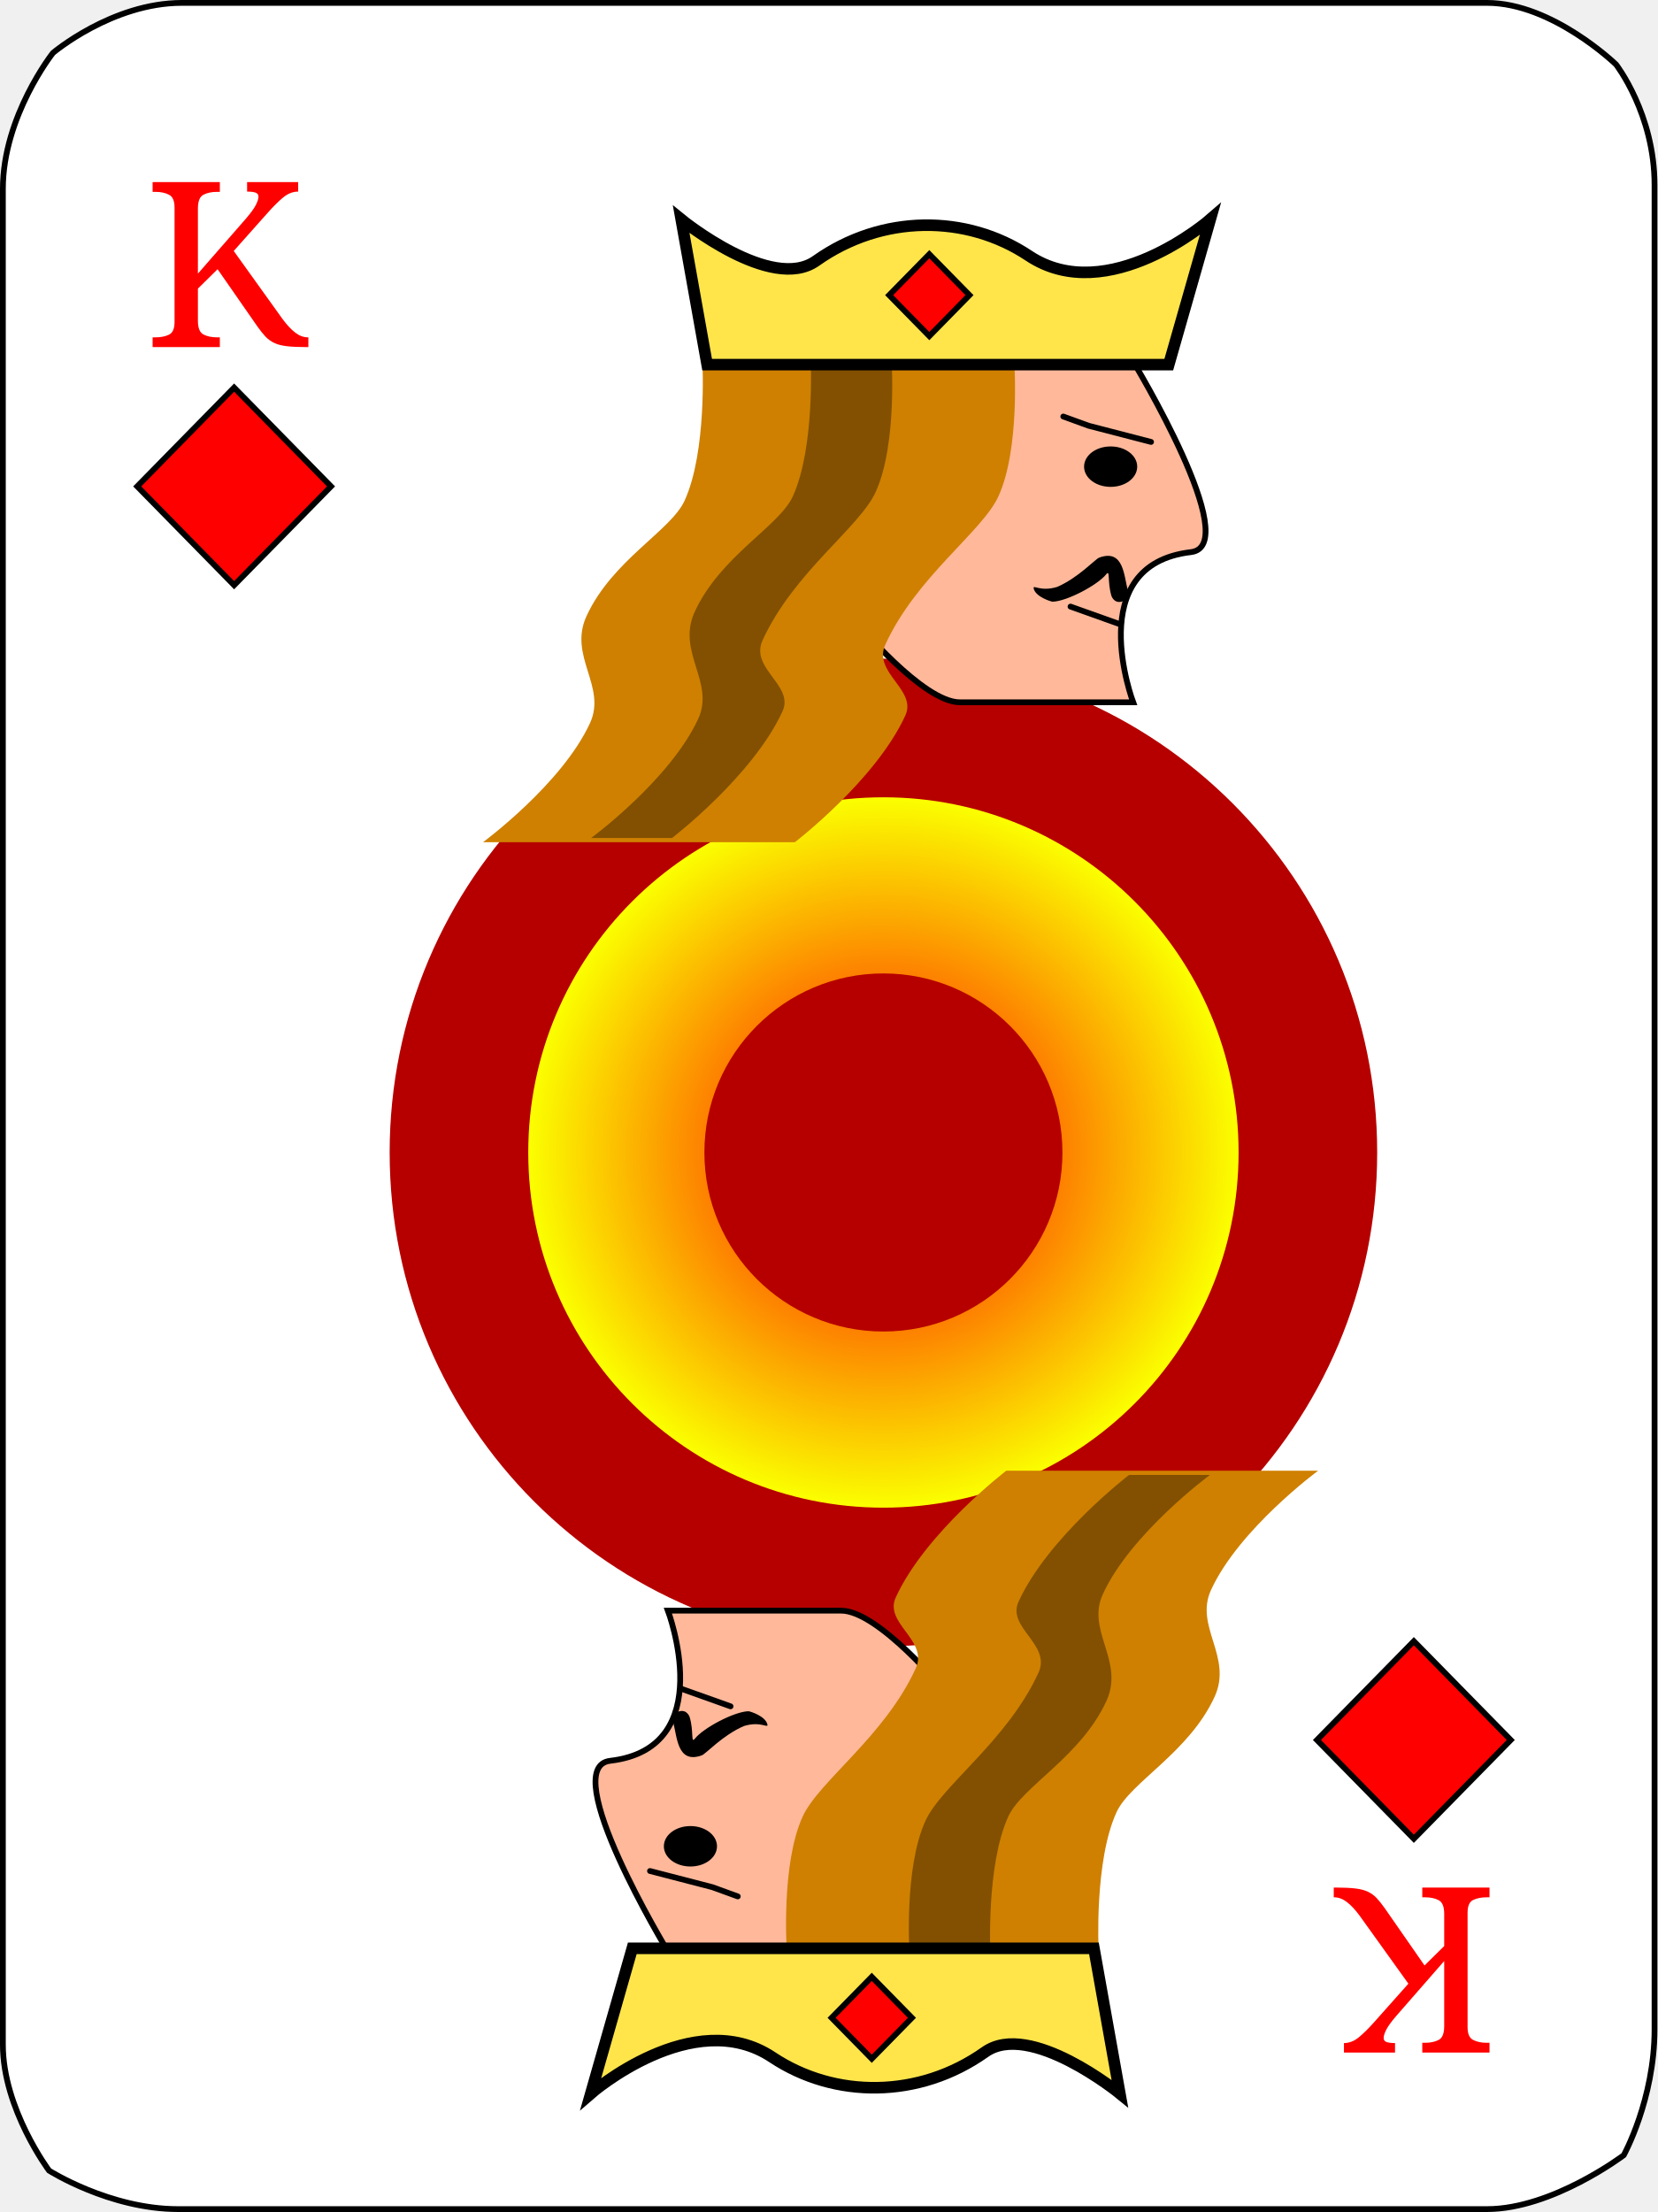
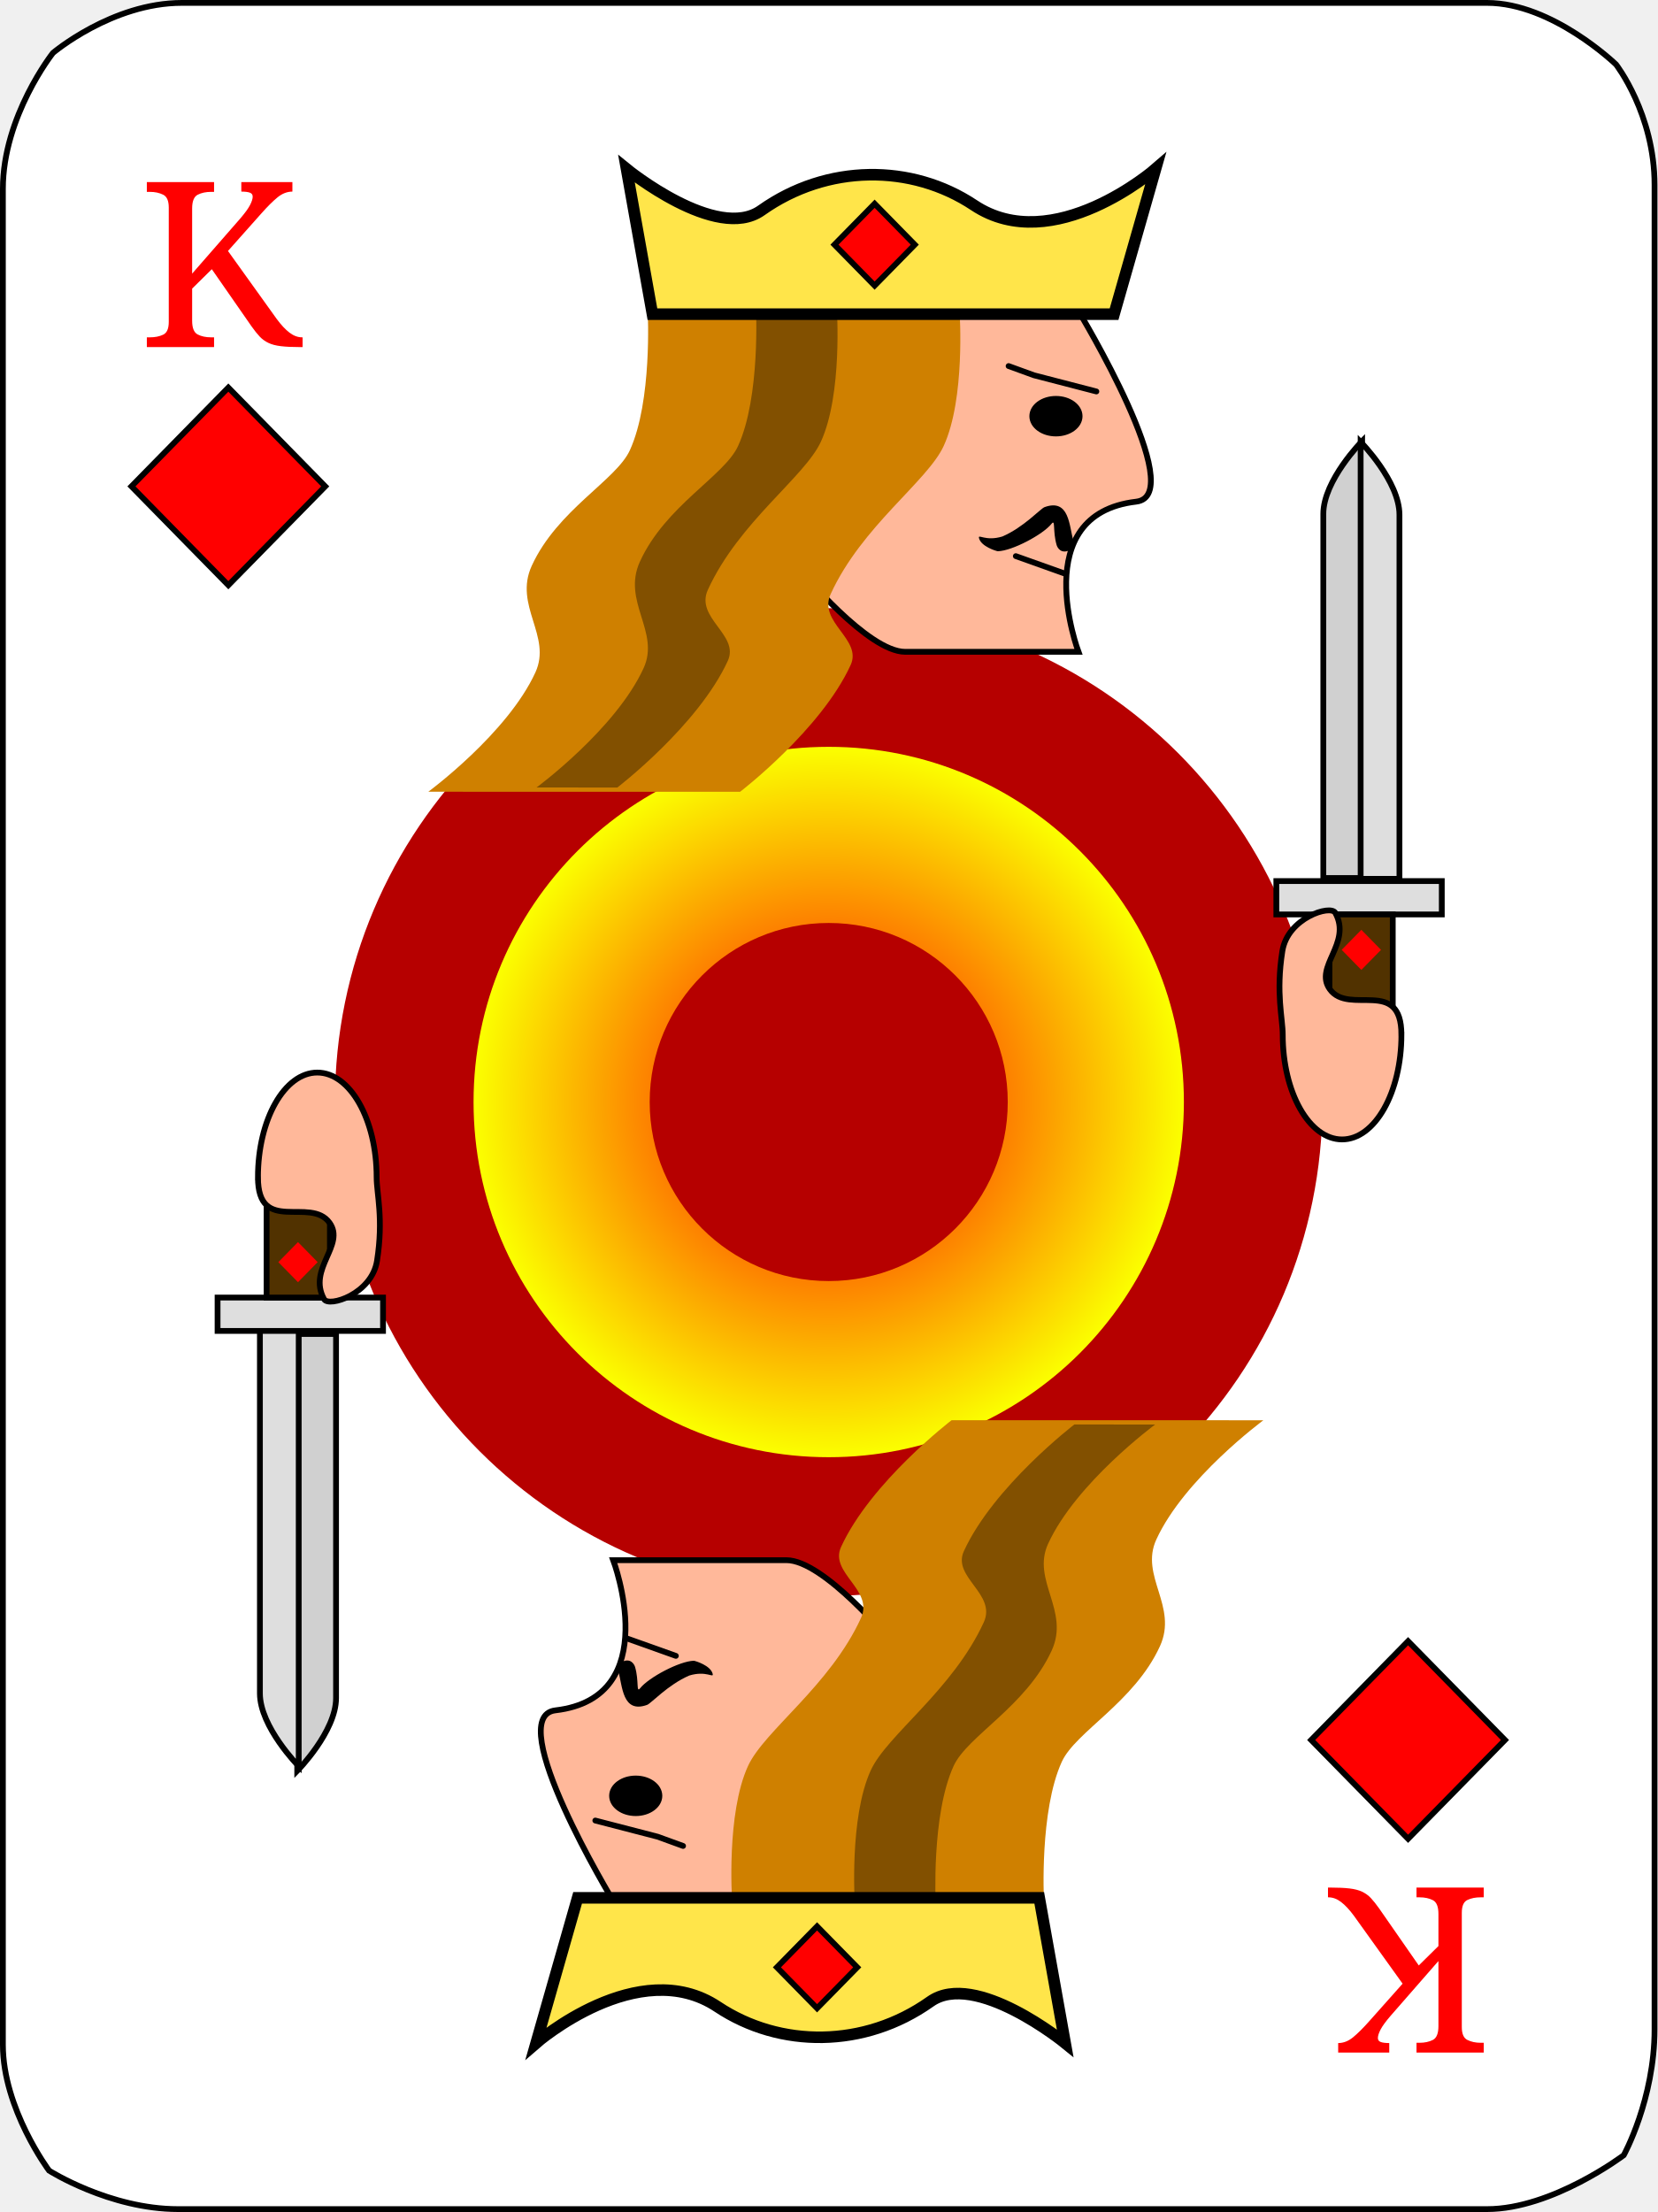
<svg xmlns="http://www.w3.org/2000/svg" version="1.1" width="143.5" height="191.5" viewBox="0,0,143.5,191.5">
  <defs>
-     <radialGradient cx="245" cy="184.682" r="30.75" gradientUnits="userSpaceOnUse" id="color-1">
+     <radialGradient cx="240" cy="179.655" r="30.75" gradientUnits="userSpaceOnUse" id="color-1">
      <stop offset="0" stop-color="#ff0000" />
      <stop offset="1" stop-color="#fbff00" />
    </radialGradient>
  </defs>
-   <g transform="translate(-168.5144,-84.90834)">
+   <g transform="translate(-168.25,-84.25)">
    <g data-paper-data="{&quot;isPaintingLayer&quot;:true}" fill-rule="nonzero" stroke-linejoin="miter" stroke-miterlimit="10" stroke-dasharray="" stroke-dashoffset="0" style="mix-blend-mode: normal">
-       <path d="M172.764,272.825c0,0 -4,-5.345 -4,-10.9c0,-16.664 0,-97.964 0,-160.667c0,-6.283 4.333,-11.767 4.333,-11.767c0,0 5.118,-4.333 11.167,-4.333c44.1,0 96.024,0 113,0c5.659,0 11.167,5.333 11.167,5.333c0,0 3.333,4.28 3.333,10.433c0,62.312 0,141.441 0,159.667c0,6.075 -2.667,10.9 -2.667,10.9c0,0 -6.175,4.667 -11.833,4.667c-16.976,0 -69.104,0 -113.333,0c-5.919,0 -11.167,-3.333 -11.167,-3.333z" fill="#ffffff" stroke="#000000" stroke-width="0.5" stroke-linecap="butt" />
-       <text transform="translate(180.9702,114.9564) scale(0.5,0.5)" font-size="40" xml:space="preserve" fill="#ff0000" fill-rule="nonzero" stroke="none" stroke-width="1" stroke-linecap="butt" stroke-linejoin="miter" stroke-miterlimit="10" stroke-dasharray="" stroke-dashoffset="0" font-family="Serif" font-weight="normal" text-anchor="start" style="mix-blend-mode: normal">
+       <path d="M172.5,272.167c0,0 -4,-5.345 -4,-10.9c0,-16.664 0,-97.964 0,-160.667c0,-6.283 4.333,-11.767 4.333,-11.767c0,0 5.118,-4.333 11.167,-4.333c44.1,0 96.024,0 113,0c5.659,0 11.167,5.333 11.167,5.333c0,0 3.333,4.28 3.333,10.433c0,62.312 0,141.441 0,159.667c0,6.075 -2.667,10.9 -2.667,10.9c0,0 -6.175,4.667 -11.833,4.667c-16.976,0 -69.104,0 -113.333,0c-5.919,0 -11.167,-3.333 -11.167,-3.333z" fill="#ffffff" stroke="#000000" stroke-width="0.5" stroke-linecap="butt" />
+       <text transform="translate(180.2058,114.298) scale(0.5,0.5)" font-size="40" xml:space="preserve" fill="#ff0000" fill-rule="nonzero" stroke="none" stroke-width="1" stroke-linecap="butt" stroke-linejoin="miter" stroke-miterlimit="10" stroke-dasharray="" stroke-dashoffset="0" font-family="Serif" font-weight="normal" text-anchor="start" style="mix-blend-mode: normal">
        <tspan x="0" dy="0">K</tspan>
      </text>
-       <text transform="translate(298.2325,248.3216) rotate(-180) scale(0.5,0.5)" font-size="40" xml:space="preserve" data-paper-data="{&quot;origRot&quot;:-45}" fill="#ff0000" fill-rule="nonzero" stroke="none" stroke-width="1" stroke-linecap="butt" stroke-linejoin="miter" stroke-miterlimit="10" stroke-dasharray="" stroke-dashoffset="0" font-family="Serif" font-weight="normal" text-anchor="start" style="mix-blend-mode: normal">
+       <text transform="translate(297.4681,247.6632) rotate(-180) scale(0.5,0.5)" font-size="40" xml:space="preserve" data-paper-data="{&quot;origRot&quot;:-45}" fill="#ff0000" fill-rule="nonzero" stroke="none" stroke-width="1" stroke-linecap="butt" stroke-linejoin="miter" stroke-miterlimit="10" stroke-dasharray="" stroke-dashoffset="0" font-family="Serif" font-weight="normal" text-anchor="start" style="mix-blend-mode: normal">
        <tspan x="0" dy="0">K</tspan>
      </text>
-       <path d="M188.784,135.571l-8.39,-8.554l8.39,-8.554l8.39,8.554z" data-paper-data="{&quot;origRot&quot;:0}" fill="#ff0000" stroke="#000000" stroke-width="0.5" stroke-linecap="butt" />
-       <path d="M290.924,244.099l-8.39,-8.554l8.39,-8.554l8.39,8.554z" data-paper-data="{&quot;origRot&quot;:0}" fill="#ff0000" stroke="#000000" stroke-width="0.5" stroke-linecap="butt" />
+       <path d="M188.019,134.912l-8.39,-8.554l8.39,-8.554l8.39,8.554z" data-paper-data="{&quot;origRot&quot;:0}" fill="#ff0000" stroke="#000000" stroke-width="0.5" stroke-linecap="butt" />
+       <path d="M290.16,243.441l-8.39,-8.554l8.39,-8.554l8.39,8.554z" data-paper-data="{&quot;origRot&quot;:0}" fill="#ff0000" stroke="#000000" stroke-width="0.5" stroke-linecap="butt" />
      <g stroke="none" stroke-width="0" stroke-linecap="butt">
-         <path d="M202.25,184.682c0,-23.61 19.14,-42.75 42.75,-42.75c23.61,0 42.75,19.14 42.75,42.75c0,23.61 -19.14,42.75 -42.75,42.75c-23.61,0 -42.75,-19.14 -42.75,-42.75z" fill="#b60000" />
-         <path d="M214.25,184.682c0,-16.983 13.767,-30.75 30.75,-30.75c16.983,0 30.75,13.767 30.75,30.75c0,16.983 -13.767,30.75 -30.75,30.75c-16.983,0 -30.75,-13.767 -30.75,-30.75z" fill="url(#color-1)" />
-         <path d="M229.5,184.682c0,-8.56 6.94,-15.5 15.5,-15.5c8.56,0 15.5,6.94 15.5,15.5c0,8.56 -6.94,15.5 -15.5,15.5c-8.56,0 -15.5,-6.94 -15.5,-15.5z" fill="#b60000" />
+         <path d="M197.25,179.655c0,-23.61 19.14,-42.75 42.75,-42.75c23.61,0 42.75,19.14 42.75,42.75c0,23.61 -19.14,42.75 -42.75,42.75c-23.61,0 -42.75,-19.14 -42.75,-42.75z" fill="#b60000" />
+         <path d="M209.25,179.655c0,-16.983 13.767,-30.75 30.75,-30.75c16.983,0 30.75,13.767 30.75,30.75c0,16.983 -13.767,30.75 -30.75,30.75c-16.983,0 -30.75,-13.767 -30.75,-30.75z" fill="url(#color-1)" />
+         <path d="M224.5,179.655c0,-8.56 6.94,-15.5 15.5,-15.5c8.56,0 15.5,6.94 15.5,15.5c0,8.56 -6.94,15.5 -15.5,15.5c-8.56,0 -15.5,-6.94 -15.5,-15.5z" fill="#b60000" />
      </g>
      <g>
-         <path d="M242.623,138.708l0.5,-22.5h23.5c0,0 9.659,15.957 5,16.5c-9.5,1.107 -5,13 -5,13c0,0 -10.705,0 -15,0c-3.233,0 -9,-7 -9,-7z" fill="#ffb89a" stroke="#000000" stroke-width="0.5" stroke-linecap="butt" />
-         <path d="M210.332,157.821c0,0 6.851,-5.043 9.273,-10.333c1.448,-3.163 -1.9,-5.772 -0.317,-9.229c2.22,-4.849 7.303,-7.399 8.495,-10.002c1.943,-4.243 1.549,-11.935 1.549,-11.935h27c0,0 0.51,7.438 -1.375,11.557c-1.405,3.069 -7.095,6.943 -9.788,12.826c-1.121,2.448 2.758,3.897 1.728,6.147c-2.567,5.607 -9.565,10.97 -9.565,10.97z" fill="#cf8000" stroke="none" stroke-width="0" stroke-linecap="butt" />
-         <path d="M219.7,157.453c0,0 6.851,-5.043 9.273,-10.333c1.448,-3.163 -1.9,-5.772 -0.317,-9.229c2.22,-4.849 7.303,-7.399 8.495,-10.002c1.943,-4.243 1.549,-11.935 1.549,-11.935h7c0,0 0.51,7.438 -1.375,11.557c-1.405,3.069 -7.095,6.943 -9.788,12.826c-1.121,2.448 2.758,3.897 1.728,6.147c-2.567,5.607 -9.565,10.97 -9.565,10.97z" fill="#825000" stroke="none" stroke-width="0" stroke-linecap="butt" />
-         <path d="M266.723,125.308c0,0.828 -0.918,1.5 -2.05,1.5c-1.132,0 -2.05,-0.672 -2.05,-1.5c0,-0.828 0.918,-1.5 2.05,-1.5c1.132,0 2.05,0.672 2.05,1.5z" fill="#000000" stroke="#000000" stroke-width="0.5" stroke-linecap="butt" />
-         <path d="M268.173,123.168l-5.4,-1.4l-2.2,-0.8" fill="none" stroke="#000000" stroke-width="0.5" stroke-linecap="round" />
-         <path d="M265.503,138.958l-4.304,-1.534" fill="none" stroke="#000000" stroke-width="0.5" stroke-linecap="round" />
-         <path d="M258.011,135.86c-0.092,-0.392 0.545,0.311 2.024,-0.138c1.849,-0.794 3.302,-2.414 3.651,-2.541c2.159,-0.782 2.129,1.653 2.488,2.872c0,0 0.212,0.719 -0.508,0.931c-0.719,0.212 -0.931,-0.508 -0.931,-0.508c-0.359,-1.221 -0.083,-2.308 -0.445,-1.852c-0.734,0.927 -3.408,2.35 -4.65,2.376c-0.137,-0.015 -1.458,-0.411 -1.63,-1.141z" fill="#000000" stroke="none" stroke-width="0.5" stroke-linecap="butt" />
-         <path d="M229.737,116.475l-2.245,-12.575c0,0 7.788,6.352 11.676,3.593c5.695,-4.042 13.019,-4.042 18.413,-0.449c6.859,4.569 15.718,-3.144 15.718,-3.144l-3.593,12.575z" fill="#ffe54a" stroke="#000000" stroke-width="1" stroke-linecap="butt" />
-         <path d="M248.974,114.004l-3.477,-3.545l3.477,-3.545l3.477,3.545z" data-paper-data="{&quot;origRot&quot;:0}" fill="#ff0000" stroke="#000000" stroke-width="0.5" stroke-linecap="butt" />
+         <path d="M245.341,226.32l-0.5,22.5h-23.5c0,0 -9.659,-15.957 -5,-16.5c9.5,-1.107 5,-13 5,-13c0,0 10.705,0 15,0c3.233,0 9,7 9,7z" fill="#ffb89a" stroke="#000000" stroke-width="0.5" stroke-linecap="butt" />
+         <path d="M277.633,207.206c0,0 -6.851,5.043 -9.273,10.333c-1.448,3.163 1.9,5.772 0.317,9.229c-2.22,4.849 -7.303,7.399 -8.495,10.002c-1.943,4.243 -1.549,11.935 -1.549,11.935h-27c0,0 -0.51,-7.438 1.375,-11.557c1.405,-3.069 7.095,-6.943 9.788,-12.826c1.121,-2.448 -2.758,-3.897 -1.728,-6.147c2.567,-5.607 9.565,-10.97 9.565,-10.97z" fill="#cf8000" stroke="none" stroke-width="0" stroke-linecap="butt" />
+         <path d="M268.264,207.574c0,0 -6.851,5.043 -9.273,10.333c-1.448,3.163 1.9,5.772 0.317,9.229c-2.22,4.849 -7.303,7.399 -8.495,10.002c-1.943,4.243 -1.549,11.935 -1.549,11.935h-7c0,0 -0.51,-7.438 1.375,-11.557c1.405,-3.069 7.095,-6.943 9.788,-12.826c1.121,-2.448 -2.758,-3.897 -1.728,-6.147c2.567,-5.607 9.565,-10.97 9.565,-10.97z" fill="#825000" stroke="none" stroke-width="0" stroke-linecap="butt" />
+         <path d="M221.241,239.72c0,-0.828 0.918,-1.5 2.05,-1.5c1.132,0 2.05,0.672 2.05,1.5c0,0.828 -0.918,1.5 -2.05,1.5c-1.132,0 -2.05,-0.672 -2.05,-1.5z" fill="#000000" stroke="#000000" stroke-width="0.5" stroke-linecap="butt" />
+         <path d="M219.791,241.86l5.4,1.4l2.2,0.8" fill="none" stroke="#000000" stroke-width="0.5" stroke-linecap="round" />
+         <path d="M222.462,226.07l4.304,1.534" fill="none" stroke="#000000" stroke-width="0.5" stroke-linecap="round" />
+         <path d="M229.954,229.167c0.092,0.392 -0.545,-0.311 -2.024,0.138c-1.849,0.794 -3.302,2.414 -3.651,2.541c-2.159,0.782 -2.129,-1.653 -2.488,-2.872c0,0 -0.212,-0.719 0.508,-0.931c0.719,-0.212 0.931,0.508 0.931,0.508c0.359,1.221 0.083,2.308 0.445,1.852c0.734,-0.927 3.408,-2.35 4.65,-2.376c0.137,0.015 1.458,0.411 1.63,1.141z" fill="#000000" stroke="none" stroke-width="0.5" stroke-linecap="butt" />
+         <path d="M258.227,248.553l2.245,12.575c0,0 -7.788,-6.352 -11.676,-3.593c-5.695,4.042 -13.019,4.042 -18.413,0.449c-6.859,-4.569 -15.718,3.144 -15.718,3.144l3.593,-12.575z" fill="#ffe54a" stroke="#000000" stroke-width="1" stroke-linecap="butt" />
+         <path d="M238.991,251.023l3.477,3.545l-3.477,3.545l-3.477,-3.545z" data-paper-data="{&quot;origRot&quot;:0}" fill="#ff0000" stroke="#000000" stroke-width="0.5" stroke-linecap="butt" />
      </g>
      <g>
-         <path d="M250.341,231.347l-0.5,22.5h-23.5c0,0 -9.659,-15.957 -5,-16.5c9.5,-1.107 5,-13 5,-13c0,0 10.705,0 15,0c3.233,0 9,7 9,7z" fill="#ffb89a" stroke="#000000" stroke-width="0.5" stroke-linecap="butt" />
-         <path d="M282.633,212.234c0,0 -6.851,5.043 -9.273,10.333c-1.448,3.163 1.9,5.772 0.317,9.229c-2.22,4.849 -7.303,7.399 -8.495,10.002c-1.943,4.243 -1.549,11.935 -1.549,11.935h-27c0,0 -0.51,-7.438 1.375,-11.557c1.405,-3.069 7.095,-6.943 9.788,-12.826c1.121,-2.448 -2.758,-3.897 -1.728,-6.147c2.567,-5.607 9.565,-10.97 9.565,-10.97z" fill="#cf8000" stroke="none" stroke-width="0" stroke-linecap="butt" />
-         <path d="M273.264,212.602c0,0 -6.851,5.043 -9.273,10.333c-1.448,3.163 1.9,5.772 0.317,9.229c-2.22,4.849 -7.303,7.399 -8.495,10.002c-1.943,4.243 -1.549,11.935 -1.549,11.935h-7c0,0 -0.51,-7.438 1.375,-11.557c1.405,-3.069 7.095,-6.943 9.788,-12.826c1.121,-2.448 -2.758,-3.897 -1.728,-6.147c2.567,-5.607 9.565,-10.97 9.565,-10.97z" fill="#825000" stroke="none" stroke-width="0" stroke-linecap="butt" />
-         <path d="M226.241,244.747c0,-0.828 0.918,-1.5 2.05,-1.5c1.132,0 2.05,0.672 2.05,1.5c0,0.828 -0.918,1.5 -2.05,1.5c-1.132,0 -2.05,-0.672 -2.05,-1.5z" fill="#000000" stroke="#000000" stroke-width="0.5" stroke-linecap="butt" />
-         <path d="M224.791,246.887l5.4,1.4l2.2,0.8" fill="none" stroke="#000000" stroke-width="0.5" stroke-linecap="round" />
-         <path d="M227.462,231.097l4.304,1.534" fill="none" stroke="#000000" stroke-width="0.5" stroke-linecap="round" />
-         <path d="M234.954,234.195c0.092,0.392 -0.545,-0.311 -2.024,0.138c-1.849,0.794 -3.302,2.414 -3.651,2.541c-2.159,0.782 -2.129,-1.653 -2.488,-2.872c0,0 -0.212,-0.719 0.508,-0.931c0.719,-0.212 0.931,0.508 0.931,0.508c0.359,1.221 0.083,2.308 0.445,1.852c0.734,-0.927 3.408,-2.35 4.65,-2.376c0.137,0.015 1.458,0.411 1.63,1.141z" fill="#000000" stroke="none" stroke-width="0.5" stroke-linecap="butt" />
-         <path d="M263.227,253.58l2.245,12.575c0,0 -7.788,-6.352 -11.676,-3.593c-5.695,4.042 -13.019,4.042 -18.413,0.449c-6.859,-4.569 -15.718,3.144 -15.718,3.144l3.593,-12.575z" fill="#ffe54a" stroke="#000000" stroke-width="1" stroke-linecap="butt" />
-         <path d="M243.991,256.051l3.477,3.545l-3.477,3.545l-3.477,-3.545z" data-paper-data="{&quot;origRot&quot;:0}" fill="#ff0000" stroke="#000000" stroke-width="0.5" stroke-linecap="butt" />
+         <path d="M237.623,133.68l0.5,-22.5h23.5c0,0 9.659,15.957 5,16.5c-9.5,1.107 -5,13 -5,13c0,0 -10.705,0 -15,0c-3.233,0 -9,-7 -9,-7z" fill="#ffb89a" stroke="#000000" stroke-width="0.5" stroke-linecap="butt" />
+         <path d="M205.332,152.794c0,0 6.851,-5.043 9.273,-10.333c1.448,-3.163 -1.9,-5.772 -0.317,-9.229c2.22,-4.849 7.303,-7.399 8.495,-10.002c1.943,-4.243 1.549,-11.935 1.549,-11.935h27c0,0 0.51,7.438 -1.375,11.557c-1.405,3.069 -7.095,6.943 -9.788,12.826c-1.121,2.448 2.758,3.897 1.728,6.147c-2.567,5.607 -9.565,10.97 -9.565,10.97z" fill="#cf8000" stroke="none" stroke-width="0" stroke-linecap="butt" />
+         <path d="M214.7,152.426c0,0 6.851,-5.043 9.273,-10.333c1.448,-3.163 -1.9,-5.772 -0.317,-9.229c2.22,-4.849 7.303,-7.399 8.495,-10.002c1.943,-4.243 1.549,-11.935 1.549,-11.935h7c0,0 0.51,7.438 -1.375,11.557c-1.405,3.069 -7.095,6.943 -9.788,12.826c-1.121,2.448 2.758,3.897 1.728,6.147c-2.567,5.607 -9.565,10.97 -9.565,10.97z" fill="#825000" stroke="none" stroke-width="0" stroke-linecap="butt" />
+         <path d="M261.723,120.28c0,0.828 -0.918,1.5 -2.05,1.5c-1.132,0 -2.05,-0.672 -2.05,-1.5c0,-0.828 0.918,-1.5 2.05,-1.5c1.132,0 2.05,0.672 2.05,1.5z" fill="#000000" stroke="#000000" stroke-width="0.5" stroke-linecap="butt" />
+         <path d="M263.173,118.14l-5.4,-1.4l-2.2,-0.8" fill="none" stroke="#000000" stroke-width="0.5" stroke-linecap="round" />
+         <path d="M260.503,133.93l-4.304,-1.534" fill="none" stroke="#000000" stroke-width="0.5" stroke-linecap="round" />
+         <path d="M253.011,130.833c-0.092,-0.392 0.545,0.311 2.024,-0.138c1.849,-0.794 3.302,-2.414 3.651,-2.541c2.159,-0.782 2.129,1.653 2.488,2.872c0,0 0.212,0.719 -0.508,0.931c-0.719,0.212 -0.931,-0.508 -0.931,-0.508c-0.359,-1.221 -0.083,-2.308 -0.445,-1.852c-0.734,0.927 -3.408,2.35 -4.65,2.376c-0.137,-0.015 -1.458,-0.411 -1.63,-1.141z" fill="#000000" stroke="none" stroke-width="0.5" stroke-linecap="butt" />
+         <path d="M224.737,111.447l-2.245,-12.575c0,0 7.788,6.352 11.676,3.593c5.695,-4.042 13.019,-4.042 18.413,-0.449c6.859,4.569 15.718,-3.144 15.718,-3.144l-3.593,12.575z" fill="#ffe54a" stroke="#000000" stroke-width="1" stroke-linecap="butt" />
+         <path d="M243.974,108.977l-3.477,-3.545l3.477,-3.545l3.477,3.545z" data-paper-data="{&quot;origRot&quot;:0}" fill="#ff0000" stroke="#000000" stroke-width="0.5" stroke-linecap="butt" />
+       </g>
+       <g stroke="#000000" stroke-linecap="butt">
+         <path d="M197.345,199.736c0,0 0,25.028 0,31.521c0,2.904 -3.36,6.304 -3.36,6.304v-37.825z" fill="#d0d0d0" stroke-width="0.5" />
+         <path d="M194.113,199.331v37.825c0,0 -3.36,-3.4 -3.36,-6.304c0,-6.494 0,-31.521 0,-31.521z" data-paper-data="{&quot;index&quot;:null}" fill="#dedede" stroke-width="0.5" />
+         <path d="M201.412,196.584v2.889h-14.325v-2.889z" fill="#dedede" stroke-width="0.5" />
+         <path d="M196.814,183.975v12.608h-5.482v-12.608z" fill="#513200" stroke-width="0.5" />
+         <path d="M190.583,186.172c0,-5.007 2.3,-9.066 5.138,-9.066c2.837,0 5.138,4.059 5.138,9.066c0,1.421 0.609,3.58 0.033,7.234c-0.454,2.879 -4.181,4.05 -4.585,3.316c-1.457,-2.646 1.874,-4.667 0.476,-6.612c-1.656,-2.304 -6.199,1.07 -6.199,-3.938z" fill="#ffb89a" stroke-width="0.5" />
+         <path d="M194.051,191.782l1.702,1.736l-1.702,1.736l-1.702,-1.736z" data-paper-data="{&quot;origRot&quot;:0}" fill="#ff0000" stroke-width="0" />
+       </g>
+       <g stroke="#000000" stroke-linecap="butt">
+         <path d="M282.822,160.264c0,0 0,-25.028 0,-31.521c0,-2.904 3.36,-6.304 3.36,-6.304v37.825z" fill="#d0d0d0" stroke-width="0.5" />
+         <path d="M286.053,160.335v-37.825c0,0 3.36,3.4 3.36,6.304c0,6.494 0,31.521 0,31.521z" data-paper-data="{&quot;index&quot;:null}" fill="#dedede" stroke-width="0.5" />
+         <path d="M278.754,163.416v-2.889h14.325v2.889z" fill="#dedede" stroke-width="0.5" />
+         <path d="M283.352,176.025v-12.608h5.482v12.608z" fill="#513200" stroke-width="0.5" />
+         <path d="M289.584,173.828c0,5.007 -2.3,9.066 -5.138,9.066c-2.837,0 -5.138,-4.059 -5.138,-9.066c0,-1.421 -0.609,-3.58 -0.033,-7.234c0.454,-2.879 4.181,-4.05 4.585,-3.316c1.457,2.646 -1.874,4.667 -0.476,6.612c1.656,2.304 6.199,-1.07 6.199,3.938z" fill="#ffb89a" stroke-width="0.5" />
+         <path d="M286.115,168.218l-1.702,-1.736l1.702,-1.736l1.702,1.736z" data-paper-data="{&quot;origRot&quot;:0}" fill="#ff0000" stroke-width="0" />
      </g>
    </g>
  </g>
</svg>
